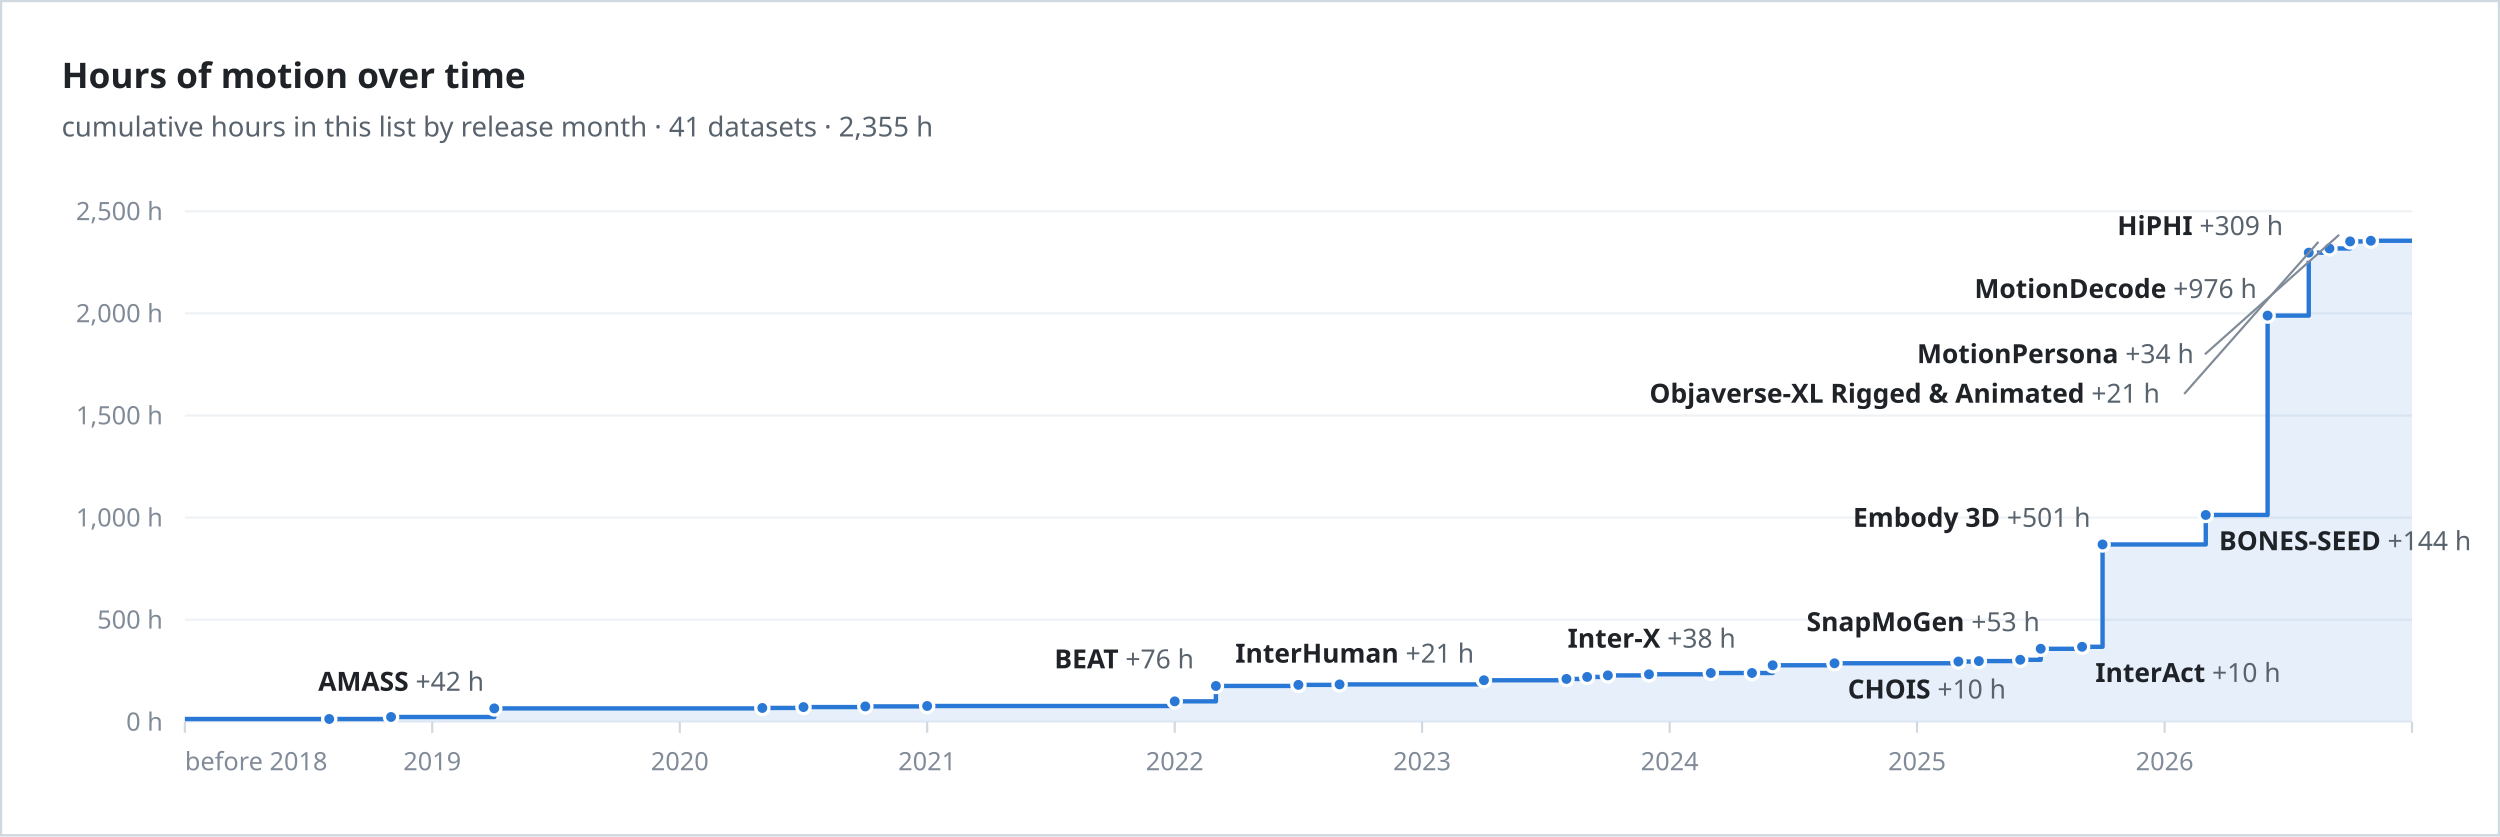
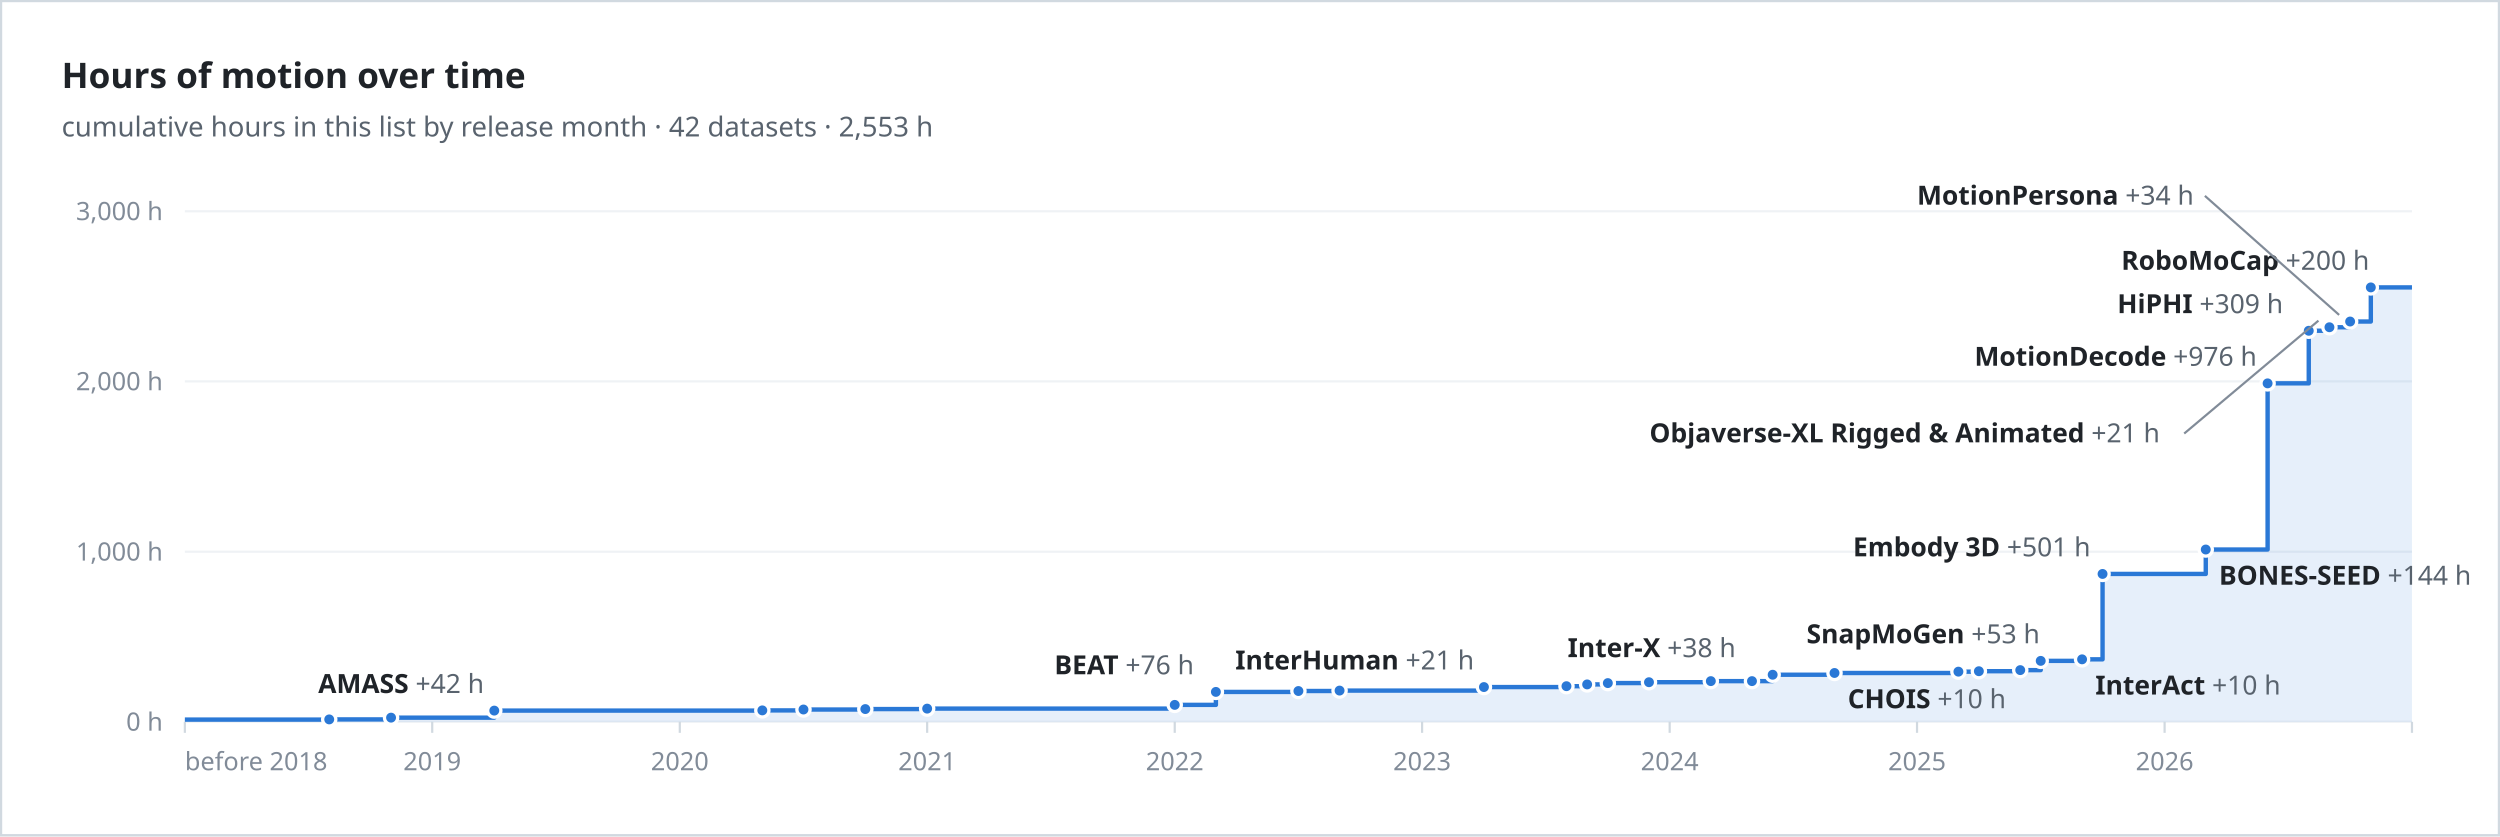
<svg xmlns="http://www.w3.org/2000/svg" width="1136" height="380" viewBox="0 0 1136 380" role="img" aria-label="Hours of motion over time" font-family="-apple-system, BlinkMacSystemFont, 'Segoe UI', 'Noto Sans', Helvetica, Arial, sans-serif">
  <rect x="0.5" y="0.5" width="1135" height="379" fill="#ffffff" stroke="#d1d9e0" />
  <text x="28" y="40" font-size="16" font-weight="600" fill="#1f2328">Hours of motion over time</text>
-   <text x="28" y="62" font-size="12.5" fill="#59636e">cumulative hours in this list by release month · 41 datasets · 2,355 h</text>
+   <text x="28" y="62" font-size="12.5" fill="#59636e">cumulative hours in this list by release month · 42 datasets · 2,553 h</text>
  <line x1="84" y1="328.0" x2="1096" y2="328.0" stroke="#eff2f5" stroke-width="1" />
  <text x="74" y="328.0" dy="0.35em" text-anchor="end" font-size="11.5" fill="#818b98">0 h</text>
-   <line x1="84" y1="281.6" x2="1096" y2="281.6" stroke="#eff2f5" stroke-width="1" />
-   <text x="74" y="281.6" dy="0.35em" text-anchor="end" font-size="11.5" fill="#818b98">500 h</text>
-   <line x1="84" y1="235.2" x2="1096" y2="235.2" stroke="#eff2f5" stroke-width="1" />
-   <text x="74" y="235.2" dy="0.35em" text-anchor="end" font-size="11.5" fill="#818b98">1,000 h</text>
-   <line x1="84" y1="188.8" x2="1096" y2="188.8" stroke="#eff2f5" stroke-width="1" />
-   <text x="74" y="188.8" dy="0.35em" text-anchor="end" font-size="11.5" fill="#818b98">1,500 h</text>
-   <line x1="84" y1="142.4" x2="1096" y2="142.4" stroke="#eff2f5" stroke-width="1" />
-   <text x="74" y="142.4" dy="0.35em" text-anchor="end" font-size="11.5" fill="#818b98">2,000 h</text>
+   <line x1="84" y1="250.7" x2="1096" y2="250.7" stroke="#eff2f5" stroke-width="1" />
+   <text x="74" y="250.7" dy="0.35em" text-anchor="end" font-size="11.5" fill="#818b98">1,000 h</text>
+   <line x1="84" y1="173.3" x2="1096" y2="173.3" stroke="#eff2f5" stroke-width="1" />
+   <text x="74" y="173.3" dy="0.35em" text-anchor="end" font-size="11.5" fill="#818b98">2,000 h</text>
  <line x1="84" y1="96.0" x2="1096" y2="96.0" stroke="#eff2f5" stroke-width="1" />
-   <text x="74" y="96.0" dy="0.35em" text-anchor="end" font-size="11.5" fill="#818b98">2,500 h</text>
+   <text x="74" y="96.0" dy="0.35em" text-anchor="end" font-size="11.5" fill="#818b98">3,000 h</text>
  <line x1="84.0" y1="328" x2="84.0" y2="333" stroke="#d1d9e0" />
  <text x="84.0" y="350" text-anchor="start" font-size="11.5" fill="#818b98">before 2018</text>
  <line x1="196.4" y1="328" x2="196.4" y2="333" stroke="#d1d9e0" />
  <text x="196.4" y="350" text-anchor="middle" font-size="11.5" fill="#818b98">2019</text>
  <line x1="308.9" y1="328" x2="308.9" y2="333" stroke="#d1d9e0" />
  <text x="308.9" y="350" text-anchor="middle" font-size="11.5" fill="#818b98">2020</text>
  <line x1="421.3" y1="328" x2="421.3" y2="333" stroke="#d1d9e0" />
  <text x="421.3" y="350" text-anchor="middle" font-size="11.5" fill="#818b98">2021</text>
  <line x1="533.8" y1="328" x2="533.8" y2="333" stroke="#d1d9e0" />
  <text x="533.8" y="350" text-anchor="middle" font-size="11.5" fill="#818b98">2022</text>
  <line x1="646.2" y1="328" x2="646.2" y2="333" stroke="#d1d9e0" />
  <text x="646.2" y="350" text-anchor="middle" font-size="11.5" fill="#818b98">2023</text>
  <line x1="758.7" y1="328" x2="758.7" y2="333" stroke="#d1d9e0" />
  <text x="758.7" y="350" text-anchor="middle" font-size="11.5" fill="#818b98">2024</text>
  <line x1="871.1" y1="328" x2="871.1" y2="333" stroke="#d1d9e0" />
  <text x="871.1" y="350" text-anchor="middle" font-size="11.5" fill="#818b98">2025</text>
  <line x1="983.6" y1="328" x2="983.6" y2="333" stroke="#d1d9e0" />
  <text x="983.6" y="350" text-anchor="middle" font-size="11.5" fill="#818b98">2026</text>
  <line x1="1096.0" y1="328" x2="1096.0" y2="333" stroke="#d1d9e0" />
-   <path d="M84,328 L84,326.7 L84.0,326.7 L149.6,326.7 L149.6,326.7 L177.7,326.7 L177.7,325.8 L224.6,325.8 L224.6,321.9 L346.4,321.9 L346.4,321.7 L365.1,321.7 L365.1,321.3 L393.2,321.3 L393.2,321.0 L421.3,321.0 L421.3,320.8 L533.8,320.8 L533.8,318.7 L552.5,318.7 L552.5,311.7 L590.0,311.7 L590.0,311.2 L608.7,311.2 L608.7,311.0 L674.3,311.0 L674.3,309.1 L711.8,309.1 L711.8,308.5 L721.2,308.5 L721.2,307.6 L730.6,307.6 L730.6,306.9 L749.3,306.9 L749.3,306.4 L777.4,306.4 L777.4,305.8 L796.1,305.8 L796.1,305.8 L805.5,305.8 L805.5,302.3 L833.6,302.3 L833.6,301.4 L889.9,301.4 L889.9,300.6 L899.2,300.6 L899.2,300.4 L918.0,300.4 L918.0,299.8 L927.3,299.8 L927.3,294.8 L946.1,294.8 L946.1,293.9 L955.4,293.9 L955.4,247.4 L1002.3,247.4 L1002.3,234.0 L1030.4,234.0 L1030.4,143.4 L1049.1,143.4 L1049.1,114.8 L1058.5,114.8 L1058.5,112.9 L1067.9,112.9 L1067.9,109.7 L1077.3,109.7 L1077.3,109.4 L1096.0,109.4 L1096.0,328 Z" fill="#2a78d6" fill-opacity="0.12" />
-   <path d="M84.0,326.7 L149.6,326.7 L149.6,326.7 L177.7,326.7 L177.7,325.8 L224.6,325.8 L224.6,321.9 L346.4,321.9 L346.4,321.7 L365.1,321.7 L365.1,321.3 L393.2,321.3 L393.2,321.0 L421.3,321.0 L421.3,320.8 L533.8,320.8 L533.8,318.7 L552.5,318.7 L552.5,311.7 L590.0,311.7 L590.0,311.2 L608.7,311.2 L608.7,311.0 L674.3,311.0 L674.3,309.1 L711.8,309.1 L711.8,308.5 L721.2,308.5 L721.2,307.6 L730.6,307.6 L730.6,306.9 L749.3,306.9 L749.3,306.4 L777.4,306.4 L777.4,305.8 L796.1,305.8 L796.1,305.8 L805.5,305.8 L805.5,302.3 L833.6,302.3 L833.6,301.4 L889.9,301.4 L889.9,300.6 L899.2,300.6 L899.2,300.4 L918.0,300.4 L918.0,299.8 L927.3,299.8 L927.3,294.8 L946.1,294.8 L946.1,293.9 L955.4,293.9 L955.4,247.4 L1002.3,247.4 L1002.3,234.0 L1030.4,234.0 L1030.4,143.4 L1049.1,143.4 L1049.1,114.8 L1058.5,114.8 L1058.5,112.9 L1067.9,112.9 L1067.9,109.7 L1077.3,109.7 L1077.3,109.4 L1096.0,109.4" fill="none" stroke="#2a78d6" stroke-width="2" stroke-linejoin="round" />
-   <circle cx="149.6" cy="326.7" r="3" fill="#2a78d6" stroke="#ffffff" stroke-width="1.5" />
-   <circle cx="177.7" cy="325.8" r="3" fill="#2a78d6" stroke="#ffffff" stroke-width="1.5" />
-   <circle cx="224.6" cy="321.9" r="3" fill="#2a78d6" stroke="#ffffff" stroke-width="1.5" />
-   <circle cx="346.4" cy="321.7" r="3" fill="#2a78d6" stroke="#ffffff" stroke-width="1.5" />
-   <circle cx="365.1" cy="321.3" r="3" fill="#2a78d6" stroke="#ffffff" stroke-width="1.5" />
-   <circle cx="393.2" cy="321.0" r="3" fill="#2a78d6" stroke="#ffffff" stroke-width="1.5" />
-   <circle cx="421.3" cy="320.8" r="3" fill="#2a78d6" stroke="#ffffff" stroke-width="1.5" />
-   <circle cx="533.8" cy="318.7" r="3" fill="#2a78d6" stroke="#ffffff" stroke-width="1.5" />
-   <circle cx="552.5" cy="311.7" r="3" fill="#2a78d6" stroke="#ffffff" stroke-width="1.5" />
-   <circle cx="590.0" cy="311.2" r="3" fill="#2a78d6" stroke="#ffffff" stroke-width="1.5" />
-   <circle cx="608.7" cy="311.0" r="3" fill="#2a78d6" stroke="#ffffff" stroke-width="1.5" />
-   <circle cx="674.3" cy="309.1" r="3" fill="#2a78d6" stroke="#ffffff" stroke-width="1.5" />
-   <circle cx="711.8" cy="308.5" r="3" fill="#2a78d6" stroke="#ffffff" stroke-width="1.5" />
-   <circle cx="721.2" cy="307.6" r="3" fill="#2a78d6" stroke="#ffffff" stroke-width="1.5" />
-   <circle cx="730.6" cy="306.9" r="3" fill="#2a78d6" stroke="#ffffff" stroke-width="1.5" />
-   <circle cx="749.3" cy="306.4" r="3" fill="#2a78d6" stroke="#ffffff" stroke-width="1.5" />
-   <circle cx="777.4" cy="305.8" r="3" fill="#2a78d6" stroke="#ffffff" stroke-width="1.5" />
-   <circle cx="796.1" cy="305.8" r="3" fill="#2a78d6" stroke="#ffffff" stroke-width="1.5" />
-   <circle cx="805.5" cy="302.3" r="3" fill="#2a78d6" stroke="#ffffff" stroke-width="1.5" />
-   <circle cx="833.6" cy="301.4" r="3" fill="#2a78d6" stroke="#ffffff" stroke-width="1.5" />
-   <circle cx="889.9" cy="300.6" r="3" fill="#2a78d6" stroke="#ffffff" stroke-width="1.5" />
-   <circle cx="899.2" cy="300.4" r="3" fill="#2a78d6" stroke="#ffffff" stroke-width="1.5" />
-   <circle cx="918.0" cy="299.8" r="3" fill="#2a78d6" stroke="#ffffff" stroke-width="1.5" />
-   <circle cx="927.3" cy="294.8" r="3" fill="#2a78d6" stroke="#ffffff" stroke-width="1.5" />
-   <circle cx="946.1" cy="293.9" r="3" fill="#2a78d6" stroke="#ffffff" stroke-width="1.5" />
-   <circle cx="955.4" cy="247.4" r="3" fill="#2a78d6" stroke="#ffffff" stroke-width="1.5" />
-   <circle cx="1002.3" cy="234.0" r="3" fill="#2a78d6" stroke="#ffffff" stroke-width="1.5" />
-   <circle cx="1030.4" cy="143.4" r="3" fill="#2a78d6" stroke="#ffffff" stroke-width="1.5" />
-   <circle cx="1049.1" cy="114.8" r="3" fill="#2a78d6" stroke="#ffffff" stroke-width="1.5" />
-   <circle cx="1058.5" cy="112.9" r="3" fill="#2a78d6" stroke="#ffffff" stroke-width="1.5" />
-   <circle cx="1067.9" cy="109.7" r="3" fill="#2a78d6" stroke="#ffffff" stroke-width="1.5" />
-   <circle cx="1077.3" cy="109.4" r="3" fill="#2a78d6" stroke="#ffffff" stroke-width="1.5" />
-   <text x="897.2" y="135.4" font-size="12" fill="#1f2328">
+   <path d="M84,328 L84,327.0 L84.0,327.0 L149.6,327.0 L149.6,326.9 L177.7,326.9 L177.7,326.1 L224.6,326.1 L224.6,322.9 L346.4,322.9 L346.4,322.8 L365.1,322.8 L365.1,322.4 L393.2,322.4 L393.2,322.2 L421.3,322.2 L421.3,322.0 L533.8,322.0 L533.8,320.3 L552.5,320.3 L552.5,314.4 L590.0,314.4 L590.0,314.0 L608.7,314.0 L608.7,313.8 L674.3,313.8 L674.3,312.2 L711.8,312.2 L711.8,311.8 L721.2,311.8 L721.2,311.0 L730.6,311.0 L730.6,310.4 L749.3,310.4 L749.3,310.0 L777.4,310.0 L777.4,309.5 L796.1,309.5 L796.1,309.5 L805.5,309.5 L805.5,306.6 L833.6,306.6 L833.6,305.8 L889.9,305.8 L889.9,305.2 L899.2,305.2 L899.2,305.0 L918.0,305.0 L918.0,304.5 L927.3,304.5 L927.3,300.3 L946.1,300.3 L946.1,299.6 L955.4,299.6 L955.4,260.8 L1002.3,260.8 L1002.3,249.7 L1030.4,249.7 L1030.4,174.2 L1049.1,174.2 L1049.1,150.3 L1058.5,150.3 L1058.5,148.7 L1067.9,148.7 L1067.9,146.1 L1077.3,146.1 L1077.3,130.6 L1096.0,130.6 L1096.0,328 Z" fill="#2a78d6" fill-opacity="0.12" />
+   <path d="M84.0,327.0 L149.6,327.0 L149.6,326.9 L177.7,326.9 L177.7,326.1 L224.6,326.1 L224.6,322.9 L346.4,322.9 L346.4,322.8 L365.1,322.8 L365.1,322.4 L393.2,322.4 L393.2,322.2 L421.3,322.2 L421.3,322.0 L533.8,322.0 L533.8,320.3 L552.5,320.3 L552.5,314.4 L590.0,314.4 L590.0,314.0 L608.7,314.0 L608.7,313.8 L674.3,313.8 L674.3,312.2 L711.8,312.2 L711.8,311.8 L721.2,311.8 L721.2,311.0 L730.6,311.0 L730.6,310.4 L749.3,310.4 L749.3,310.0 L777.4,310.0 L777.4,309.5 L796.1,309.5 L796.1,309.5 L805.5,309.5 L805.5,306.6 L833.6,306.6 L833.6,305.8 L889.9,305.8 L889.9,305.2 L899.2,305.2 L899.2,305.0 L918.0,305.0 L918.0,304.5 L927.3,304.5 L927.3,300.3 L946.1,300.3 L946.1,299.6 L955.4,299.6 L955.4,260.8 L1002.3,260.8 L1002.3,249.7 L1030.4,249.7 L1030.4,174.2 L1049.1,174.2 L1049.1,150.3 L1058.5,150.3 L1058.5,148.7 L1067.9,148.7 L1067.9,146.1 L1077.3,146.1 L1077.3,130.6 L1096.0,130.6" fill="none" stroke="#2a78d6" stroke-width="2" stroke-linejoin="round" />
+   <circle cx="149.6" cy="326.9" r="3" fill="#2a78d6" stroke="#ffffff" stroke-width="1.5" />
+   <circle cx="177.7" cy="326.1" r="3" fill="#2a78d6" stroke="#ffffff" stroke-width="1.5" />
+   <circle cx="224.6" cy="322.9" r="3" fill="#2a78d6" stroke="#ffffff" stroke-width="1.5" />
+   <circle cx="346.4" cy="322.8" r="3" fill="#2a78d6" stroke="#ffffff" stroke-width="1.5" />
+   <circle cx="365.1" cy="322.4" r="3" fill="#2a78d6" stroke="#ffffff" stroke-width="1.5" />
+   <circle cx="393.2" cy="322.2" r="3" fill="#2a78d6" stroke="#ffffff" stroke-width="1.5" />
+   <circle cx="421.3" cy="322.0" r="3" fill="#2a78d6" stroke="#ffffff" stroke-width="1.5" />
+   <circle cx="533.8" cy="320.3" r="3" fill="#2a78d6" stroke="#ffffff" stroke-width="1.5" />
+   <circle cx="552.5" cy="314.4" r="3" fill="#2a78d6" stroke="#ffffff" stroke-width="1.5" />
+   <circle cx="590.0" cy="314.0" r="3" fill="#2a78d6" stroke="#ffffff" stroke-width="1.5" />
+   <circle cx="608.7" cy="313.8" r="3" fill="#2a78d6" stroke="#ffffff" stroke-width="1.5" />
+   <circle cx="674.3" cy="312.2" r="3" fill="#2a78d6" stroke="#ffffff" stroke-width="1.5" />
+   <circle cx="711.8" cy="311.8" r="3" fill="#2a78d6" stroke="#ffffff" stroke-width="1.5" />
+   <circle cx="721.2" cy="311.0" r="3" fill="#2a78d6" stroke="#ffffff" stroke-width="1.5" />
+   <circle cx="730.6" cy="310.4" r="3" fill="#2a78d6" stroke="#ffffff" stroke-width="1.5" />
+   <circle cx="749.3" cy="310.0" r="3" fill="#2a78d6" stroke="#ffffff" stroke-width="1.5" />
+   <circle cx="777.4" cy="309.5" r="3" fill="#2a78d6" stroke="#ffffff" stroke-width="1.5" />
+   <circle cx="796.1" cy="309.5" r="3" fill="#2a78d6" stroke="#ffffff" stroke-width="1.5" />
+   <circle cx="805.5" cy="306.6" r="3" fill="#2a78d6" stroke="#ffffff" stroke-width="1.5" />
+   <circle cx="833.6" cy="305.8" r="3" fill="#2a78d6" stroke="#ffffff" stroke-width="1.5" />
+   <circle cx="889.9" cy="305.2" r="3" fill="#2a78d6" stroke="#ffffff" stroke-width="1.5" />
+   <circle cx="899.2" cy="305.0" r="3" fill="#2a78d6" stroke="#ffffff" stroke-width="1.5" />
+   <circle cx="918.0" cy="304.5" r="3" fill="#2a78d6" stroke="#ffffff" stroke-width="1.5" />
+   <circle cx="927.3" cy="300.3" r="3" fill="#2a78d6" stroke="#ffffff" stroke-width="1.5" />
+   <circle cx="946.1" cy="299.6" r="3" fill="#2a78d6" stroke="#ffffff" stroke-width="1.5" />
+   <circle cx="955.4" cy="260.8" r="3" fill="#2a78d6" stroke="#ffffff" stroke-width="1.5" />
+   <circle cx="1002.3" cy="249.7" r="3" fill="#2a78d6" stroke="#ffffff" stroke-width="1.5" />
+   <circle cx="1030.4" cy="174.2" r="3" fill="#2a78d6" stroke="#ffffff" stroke-width="1.5" />
+   <circle cx="1049.1" cy="150.3" r="3" fill="#2a78d6" stroke="#ffffff" stroke-width="1.5" />
+   <circle cx="1058.5" cy="148.7" r="3" fill="#2a78d6" stroke="#ffffff" stroke-width="1.5" />
+   <circle cx="1067.9" cy="146.1" r="3" fill="#2a78d6" stroke="#ffffff" stroke-width="1.5" />
+   <circle cx="1077.3" cy="130.6" r="3" fill="#2a78d6" stroke="#ffffff" stroke-width="1.5" />
+   <text x="897.2" y="166.2" font-size="12" fill="#1f2328">
    <tspan font-weight="600">MotionDecode</tspan>
    <tspan fill="#59636e">+976 h</tspan>
  </text>
-   <text x="842.0" y="239.4" font-size="12" fill="#1f2328">
+   <text x="842.0" y="252.8" font-size="12" fill="#1f2328">
    <tspan font-weight="600">Embody 3D</tspan>
    <tspan fill="#59636e">+501 h</tspan>
  </text>
-   <text x="962.1" y="106.8" font-size="12" fill="#1f2328">
+   <text x="962.1" y="142.3" font-size="12" fill="#1f2328">
    <tspan font-weight="600">HiPHI</tspan>
    <tspan fill="#59636e">+309 h</tspan>
  </text>
-   <text x="1008.3" y="250.0" font-size="12" fill="#1f2328">
+   <text x="963.9" y="122.6" font-size="12" fill="#1f2328">
+     <tspan font-weight="600">RoboMoCap</tspan>
+     <tspan fill="#59636e">+200 h</tspan>
+   </text>
+   <text x="1008.3" y="265.7" font-size="12" fill="#1f2328">
    <tspan font-weight="600">BONES-SEED</tspan>
    <tspan fill="#59636e">+144 h</tspan>
  </text>
-   <text x="479.1" y="303.7" font-size="12" fill="#1f2328">
+   <text x="479.1" y="306.4" font-size="12" fill="#1f2328">
    <tspan font-weight="600">BEAT</tspan>
    <tspan fill="#59636e">+76 h</tspan>
  </text>
-   <text x="820.9" y="286.8" font-size="12" fill="#1f2328">
+   <text x="820.9" y="292.3" font-size="12" fill="#1f2328">
    <tspan font-weight="600">SnapMoGen</tspan>
    <tspan fill="#59636e">+53 h</tspan>
  </text>
-   <text x="144.6" y="313.9" font-size="12" fill="#1f2328">
+   <text x="144.6" y="314.9" font-size="12" fill="#1f2328">
    <tspan font-weight="600">AMASS</tspan>
    <tspan fill="#59636e">+42 h</tspan>
  </text>
-   <text x="712.3" y="294.3" font-size="12" fill="#1f2328">
+   <text x="712.3" y="298.6" font-size="12" fill="#1f2328">
    <tspan font-weight="600">Inter-X</tspan>
    <tspan fill="#59636e">+38 h</tspan>
  </text>
-   <path d="M1001.9,161.0 L1062.9,106.7" stroke="#818b98" stroke-width="1" fill="none" />
-   <text x="871.1" y="165.0" font-size="12" fill="#1f2328">
+   <path d="M1001.9,89.0 L1062.9,143.1" stroke="#818b98" stroke-width="1" fill="none" />
+   <text x="871.1" y="93.0" font-size="12" fill="#1f2328">
    <tspan font-weight="600">MotionPersona</tspan>
    <tspan fill="#59636e">+34 h</tspan>
  </text>
-   <path d="M992.5,179.0 L1053.5,109.9" stroke="#818b98" stroke-width="1" fill="none" />
-   <text x="749.5" y="183.0" font-size="12" fill="#1f2328">
+   <path d="M992.5,197.0 L1053.5,145.7" stroke="#818b98" stroke-width="1" fill="none" />
+   <text x="749.5" y="201.0" font-size="12" fill="#1f2328">
    <tspan font-weight="600">Objaverse-XL Rigged &amp; Animated</tspan>
    <tspan fill="#59636e">+21 h</tspan>
  </text>
-   <text x="561.3" y="301.1" font-size="12" fill="#1f2328">
+   <text x="561.3" y="304.2" font-size="12" fill="#1f2328">
    <tspan font-weight="600">InterHuman</tspan>
    <tspan fill="#59636e">+21 h</tspan>
  </text>
-   <text x="839.6" y="317.4" font-size="12" fill="#1f2328">
+   <text x="839.6" y="321.8" font-size="12" fill="#1f2328">
    <tspan font-weight="600">CHOIS</tspan>
    <tspan fill="#59636e">+10 h</tspan>
  </text>
-   <text x="952.1" y="309.9" font-size="12" fill="#1f2328">
+   <text x="952.1" y="315.6" font-size="12" fill="#1f2328">
    <tspan font-weight="600">InterAct</tspan>
    <tspan fill="#59636e">+10 h</tspan>
  </text>
</svg>
